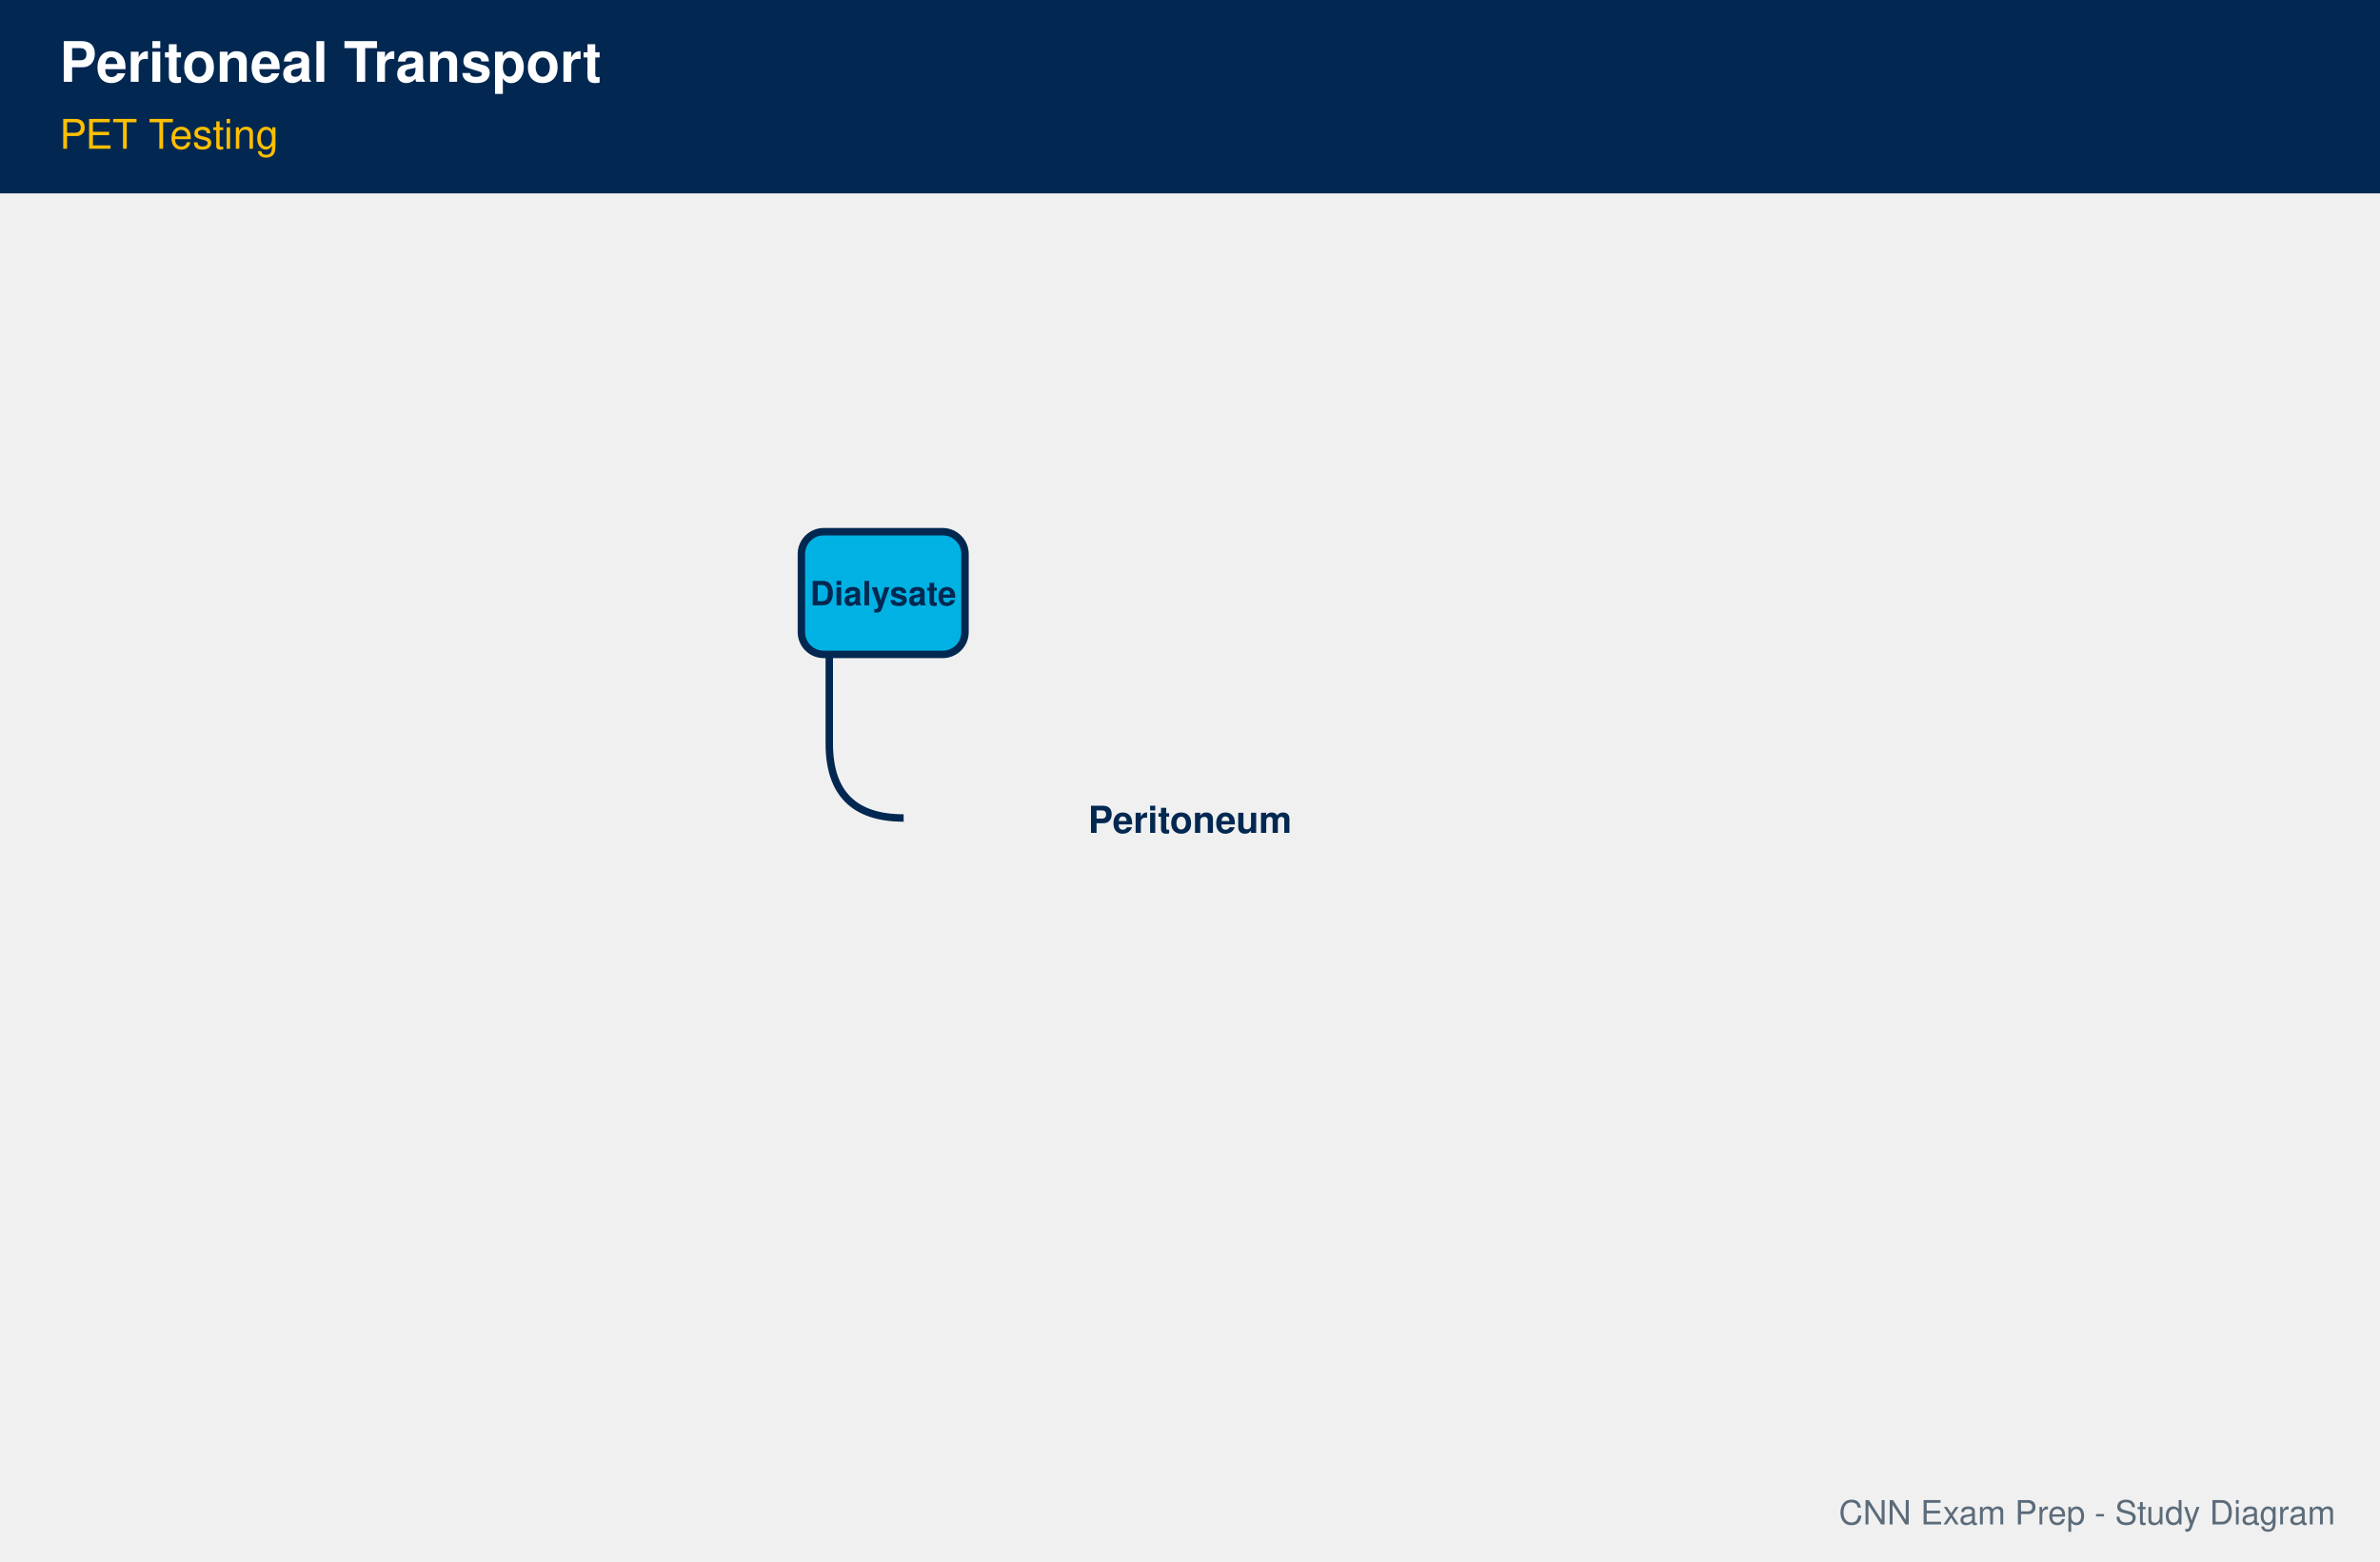
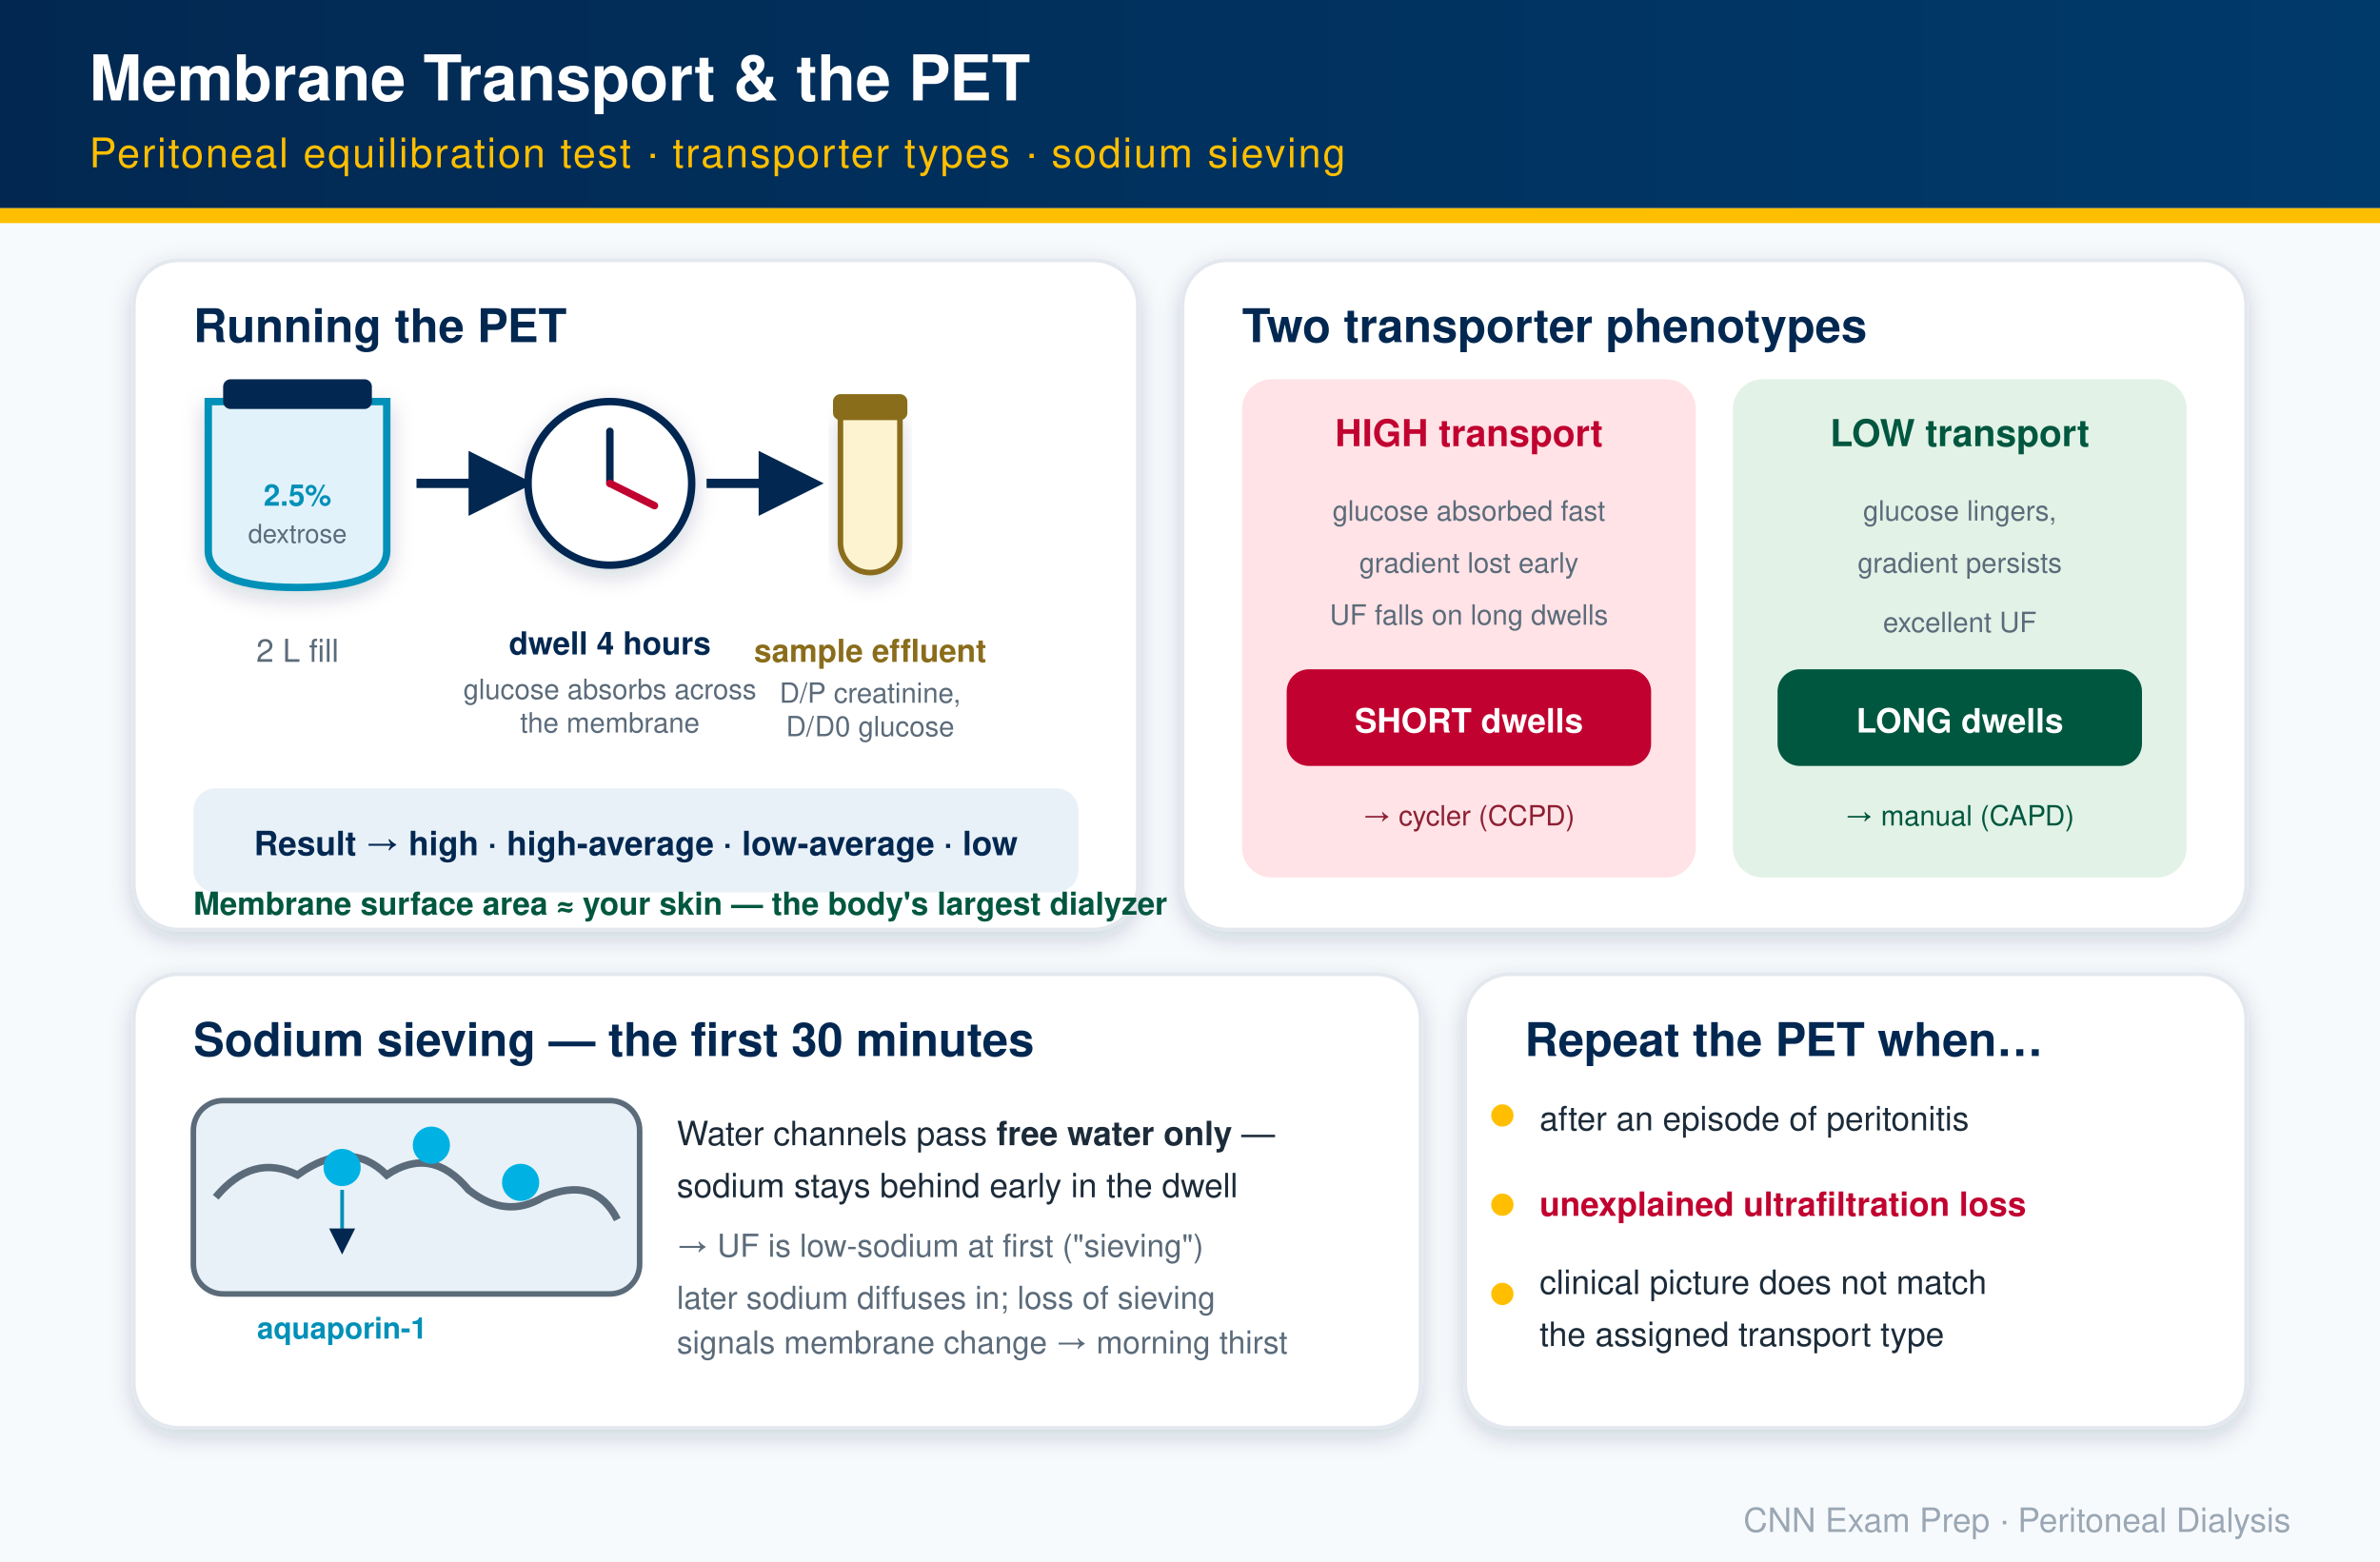
- <svg xmlns="http://www.w3.org/2000/svg" viewBox="0 0 640 420" width="640" height="420" font-family="Helvetica,Arial,sans-serif">
-   <rect x="0" y="0" width="640" height="52" fill="#022851" />
-   <text x="16" y="22" fill="#fff" font-size="15" font-weight="bold">Peritoneal Transport</text>
-   <text x="16" y="40" fill="#ffbf00" font-size="11">PET Testing</text>
-   <ellipse cx="320" cy="220" rx="70*s" ry="50*s" fill="#eef4f8" stroke="#022851" stroke-width="2" />
-   <path d="M 243.0 220 q -20 0 -20 -20 l 0 -30" fill="none" stroke="#022851" stroke-width="2" />
-   <rect x="215.5" y="143.0" width="44.0" height="33.0" fill="#00b2e3" stroke="#022851" stroke-width="2" rx="6" />
-   <text x="237.5" y="162.8" fill="#022851" font-size="9" text-anchor="middle" font-weight="bold">Dialysate</text>
-   <text x="320" y="224" fill="#022851" font-size="10" text-anchor="middle" font-weight="bold">Peritoneum</text>
-   <text x="628" y="410" fill="#5b6b7a" font-size="9" text-anchor="end">CNN Exam Prep - Study Diagram</text>
+ <svg xmlns="http://www.w3.org/2000/svg" viewBox="0 0 640 420" font-family="Helvetica,Arial,sans-serif">
+   <defs>
+     <linearGradient id="pd3Head" x1="0" y1="0" x2="1" y2="0">
+       <stop offset="0" stop-color="#022851" />
+       <stop offset="1" stop-color="#003a6b" />
+     </linearGradient>
+     <marker id="pd3Arr" viewBox="0 0 10 10" refX="8" refY="5" markerWidth="7" markerHeight="7" orient="auto-start-reverse">
+       <path d="M0,0 L10,5 L0,10 z" fill="#022851" />
+     </marker>
+     <marker id="pd3ArrG" viewBox="0 0 10 10" refX="8" refY="5" markerWidth="7" markerHeight="7" orient="auto-start-reverse">
+       <path d="M0,0 L10,5 L0,10 z" fill="#00573f" />
+     </marker>
+     <filter id="pd3Sh" x="-20%" y="-20%" width="140%" height="140%">
+       <feDropShadow dx="0" dy="2" stdDeviation="3" flood-color="#022851" flood-opacity="0.18" />
+     </filter>
+   </defs>
+   <rect width="640" height="420" fill="#f7fafc" />
+   <rect width="640" height="56" fill="url(#pd3Head)" />
+   <rect y="56" width="640" height="4" fill="#ffbf00" />
+   <text x="24" y="27" fill="#ffffff" font-size="17" font-weight="bold">Membrane Transport &amp; the PET</text>
+   <text x="24" y="45" fill="#ffbf00" font-size="11" letter-spacing="0.5">Peritoneal equilibration test · transporter types · sodium sieving</text>
+   <rect x="36" y="70" width="270" height="180" rx="12" fill="#ffffff" stroke="#e3e8ee" filter="url(#pd3Sh)" />
+   <text x="52" y="92" fill="#022851" font-size="12.5" font-weight="bold">Running the PET</text>
+   <g filter="url(#pd3Sh)">
+     <path d="M56 108 h48 v40 q0 10 -24 10 t-24 -10 z" fill="#e2f2fb" stroke="#0090b8" stroke-width="2" />
+   </g>
+   <rect x="60" y="102" width="40" height="8" rx="2" fill="#022851" />
+   <text x="80" y="136" fill="#0090b8" font-size="8" text-anchor="middle" font-weight="bold">2.5%</text>
+   <text x="80" y="146" fill="#5b6b7a" font-size="7" text-anchor="middle">dextrose</text>
+   <text x="80" y="178" fill="#5b6b7a" font-size="8.5" text-anchor="middle">2 L fill</text>
+   <line x1="112" y1="130" x2="140" y2="130" stroke="#022851" stroke-width="2.5" marker-end="url(#pd3Arr)" />
+   <g filter="url(#pd3Sh)">
+     <circle cx="164" cy="130" r="22" fill="#ffffff" stroke="#022851" stroke-width="2" />
+   </g>
+   <line x1="164" y1="130" x2="164" y2="116" stroke="#022851" stroke-width="2" stroke-linecap="round" />
+   <line x1="164" y1="130" x2="176" y2="136" stroke="#c10230" stroke-width="2" stroke-linecap="round" />
+   <text x="164" y="176" fill="#022851" font-size="8.5" text-anchor="middle" font-weight="bold">dwell 4 hours</text>
+   <text x="164" y="188" fill="#5b6b7a" font-size="7.5" text-anchor="middle">glucose absorbs across</text>
+   <text x="164" y="197" fill="#5b6b7a" font-size="7.5" text-anchor="middle">the membrane</text>
+   <line x1="190" y1="130" x2="218" y2="130" stroke="#022851" stroke-width="2.5" marker-end="url(#pd3Arr)" />
+   <g filter="url(#pd3Sh)">
+     <path d="M226 112 v34 a8 8 0 0 0 16 0 v-34 z" fill="#fdf3d1" stroke="#8a6d1b" stroke-width="1.5" />
+   </g>
+   <rect x="224" y="106" width="20" height="7" rx="2" fill="#8a6d1b" />
+   <text x="234" y="178" fill="#8a6d1b" font-size="8.5" text-anchor="middle" font-weight="bold">sample effluent</text>
+   <text x="234" y="189" fill="#5b6b7a" font-size="7.5" text-anchor="middle">D/P creatinine,</text>
+   <text x="234" y="198" fill="#5b6b7a" font-size="7.5" text-anchor="middle">D/D0 glucose</text>
+   <rect x="52" y="212" width="238" height="28" rx="6" fill="#e9f1f8" />
+   <text x="171" y="230" fill="#022851" font-size="9" text-anchor="middle" font-weight="bold">Result → high · high-average · low-average · low</text>
+   <text x="52" y="246" fill="#00573f" font-size="8.5" font-weight="bold">Membrane surface area ≈ your skin — the body's largest dialyzer</text>
+   <rect x="318" y="70" width="286" height="180" rx="12" fill="#ffffff" stroke="#e3e8ee" filter="url(#pd3Sh)" />
+   <text x="334" y="92" fill="#022851" font-size="12.5" font-weight="bold">Two transporter phenotypes</text>
+   <rect x="334" y="102" width="122" height="134" rx="8" fill="#ffe3e6" />
+   <text x="395" y="120" fill="#c10230" font-size="10" text-anchor="middle" font-weight="bold">HIGH transport</text>
+   <text x="395" y="140" fill="#5b6b7a" font-size="7.5" text-anchor="middle">glucose absorbed fast</text>
+   <text x="395" y="154" fill="#5b6b7a" font-size="7.5" text-anchor="middle">gradient lost early</text>
+   <text x="395" y="168" fill="#5b6b7a" font-size="7.5" text-anchor="middle">UF falls on long dwells</text>
+   <rect x="346" y="180" width="98" height="26" rx="6" fill="#c10230" />
+   <text x="395" y="197" fill="#ffffff" font-size="9" text-anchor="middle" font-weight="bold">SHORT dwells</text>
+   <text x="395" y="222" fill="#8d1f33" font-size="7.5" text-anchor="middle">→ cycler (CCPD)</text>
+   <rect x="466" y="102" width="122" height="134" rx="8" fill="#e2f2e6" />
+   <text x="527" y="120" fill="#00573f" font-size="10" text-anchor="middle" font-weight="bold">LOW transport</text>
+   <text x="527" y="140" fill="#5b6b7a" font-size="7.5" text-anchor="middle">glucose lingers,</text>
+   <text x="527" y="154" fill="#5b6b7a" font-size="7.5" text-anchor="middle">gradient persists</text>
+   <text x="527" y="170" fill="#5b6b7a" font-size="7.5" text-anchor="middle">excellent UF</text>
+   <rect x="478" y="180" width="98" height="26" rx="6" fill="#00573f" />
+   <text x="527" y="197" fill="#ffffff" font-size="9" text-anchor="middle" font-weight="bold">LONG dwells</text>
+   <text x="527" y="222" fill="#00573f" font-size="7.5" text-anchor="middle">→ manual (CAPD)</text>
+   <rect x="36" y="262" width="346" height="122" rx="12" fill="#ffffff" stroke="#e3e8ee" filter="url(#pd3Sh)" />
+   <text x="52" y="284" fill="#022851" font-size="12.5" font-weight="bold">Sodium sieving — the first 30 minutes</text>
+   <rect x="52" y="296" width="120" height="52" rx="8" fill="#e9f1f8" stroke="#5b6b7a" stroke-width="1.5" />
+   <path d="M58 322 q10 -12 22 -6 q14 -10 24 0 q12 -8 22 4 q10 8 20 2 q14 -6 20 6" fill="none" stroke="#5b6b7a" stroke-width="2" />
+   <circle cx="92" cy="314" r="5" fill="#00b2e3" />
+   <circle cx="116" cy="308" r="5" fill="#00b2e3" />
+   <circle cx="140" cy="318" r="5" fill="#00b2e3" />
+   <line x1="92" y1="320" x2="92" y2="336" stroke="#0090b8" stroke-width="1" marker-end="url(#pd3Arr)" />
+   <text x="92" y="360" fill="#0090b8" font-size="8" text-anchor="middle" font-weight="bold">aquaporin-1</text>
+   <text x="182" y="308" fill="#1c2b39" font-size="9">Water channels pass <tspan font-weight="bold">free water only</tspan> —</text>
+   <text x="182" y="322" fill="#1c2b39" font-size="9">sodium stays behind early in the dwell</text>
+   <text x="182" y="338" fill="#5b6b7a" font-size="8.5">→ UF is low-sodium at first ("sieving")</text>
+   <text x="182" y="352" fill="#5b6b7a" font-size="8.5">later sodium diffuses in; loss of sieving</text>
+   <text x="182" y="364" fill="#5b6b7a" font-size="8.5">signals membrane change → morning thirst</text>
+   <rect x="394" y="262" width="210" height="122" rx="12" fill="#ffffff" stroke="#e3e8ee" filter="url(#pd3Sh)" />
+   <text x="410" y="284" fill="#022851" font-size="12.5" font-weight="bold">Repeat the PET when…</text>
+   <g font-size="9" fill="#1c2b39">
+     <circle cx="404" cy="300" r="3" fill="#ffbf00" />
+     <text x="414" y="304">after an episode of peritonitis</text>
+     <circle cx="404" cy="324" r="3" fill="#ffbf00" />
+     <text x="414" y="327" font-weight="bold" fill="#c10230">unexplained ultrafiltration loss</text>
+     <circle cx="404" cy="348" r="3" fill="#ffbf00" />
+     <text x="414" y="348">clinical picture does not match</text>
+     <text x="414" y="362">the assigned transport type</text>
+   </g>
+   <text x="616" y="412" fill="#9aa7b4" font-size="9" text-anchor="end">CNN Exam Prep · Peritoneal Dialysis</text>
</svg>
